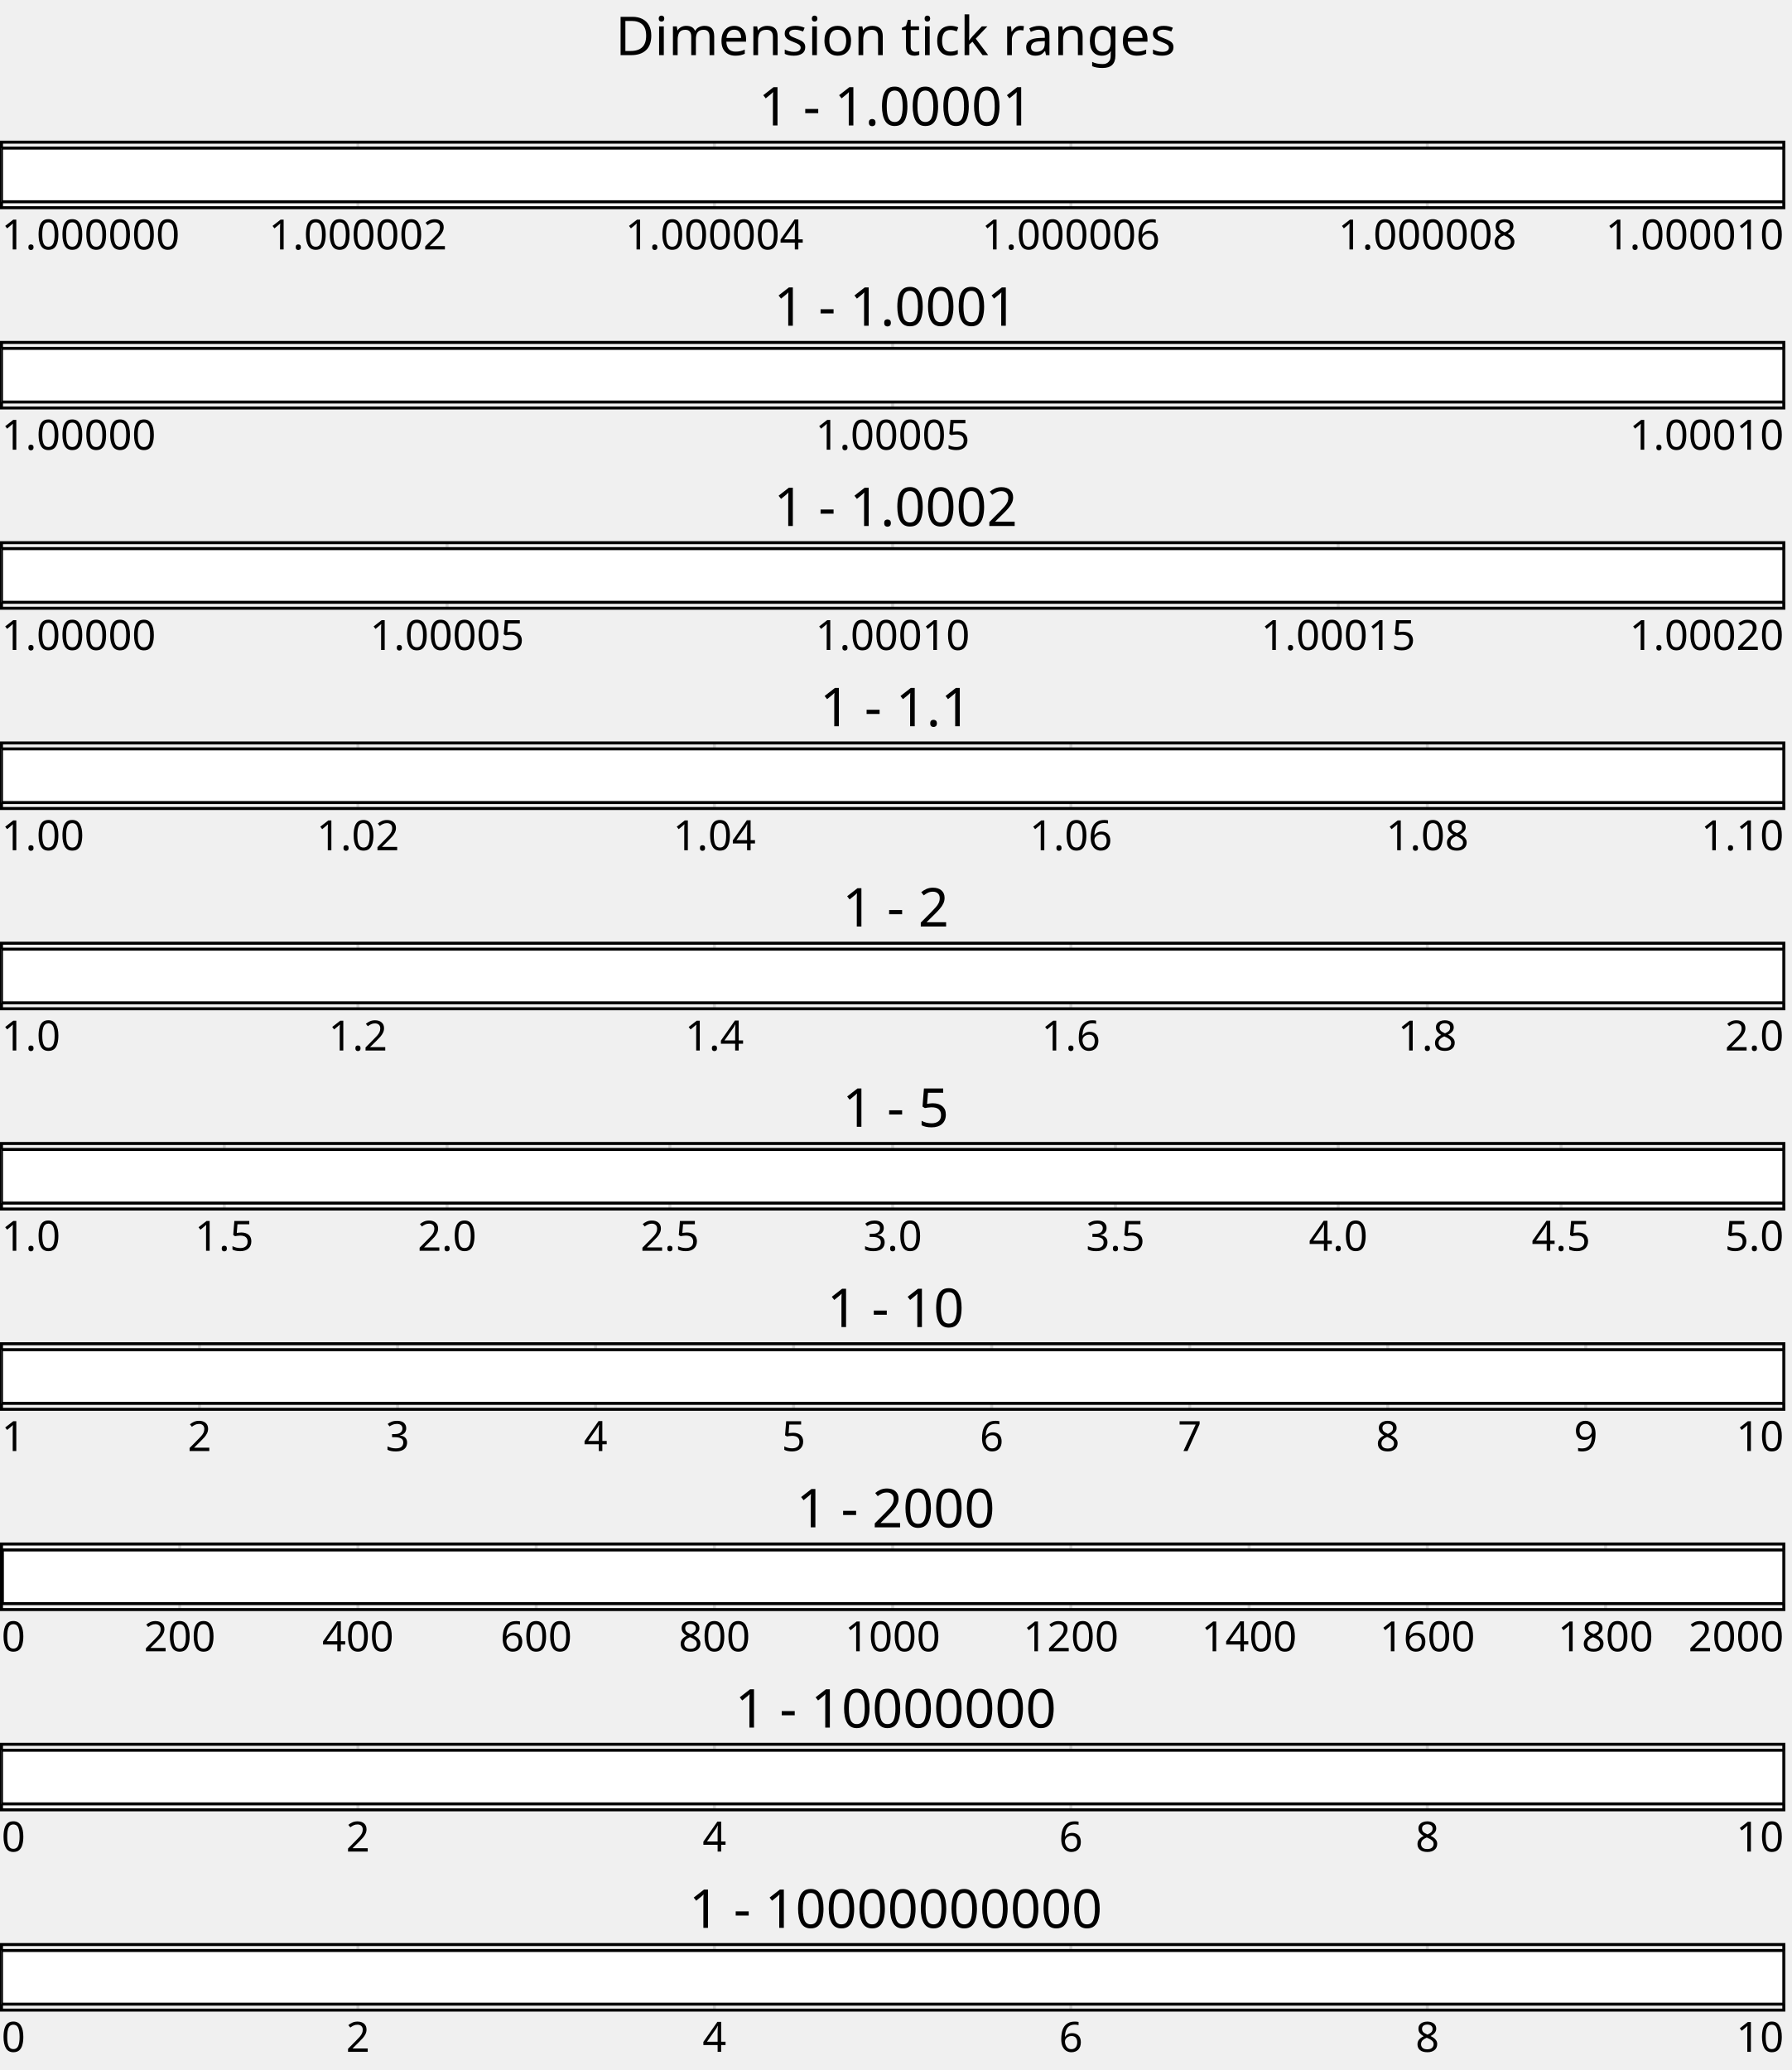
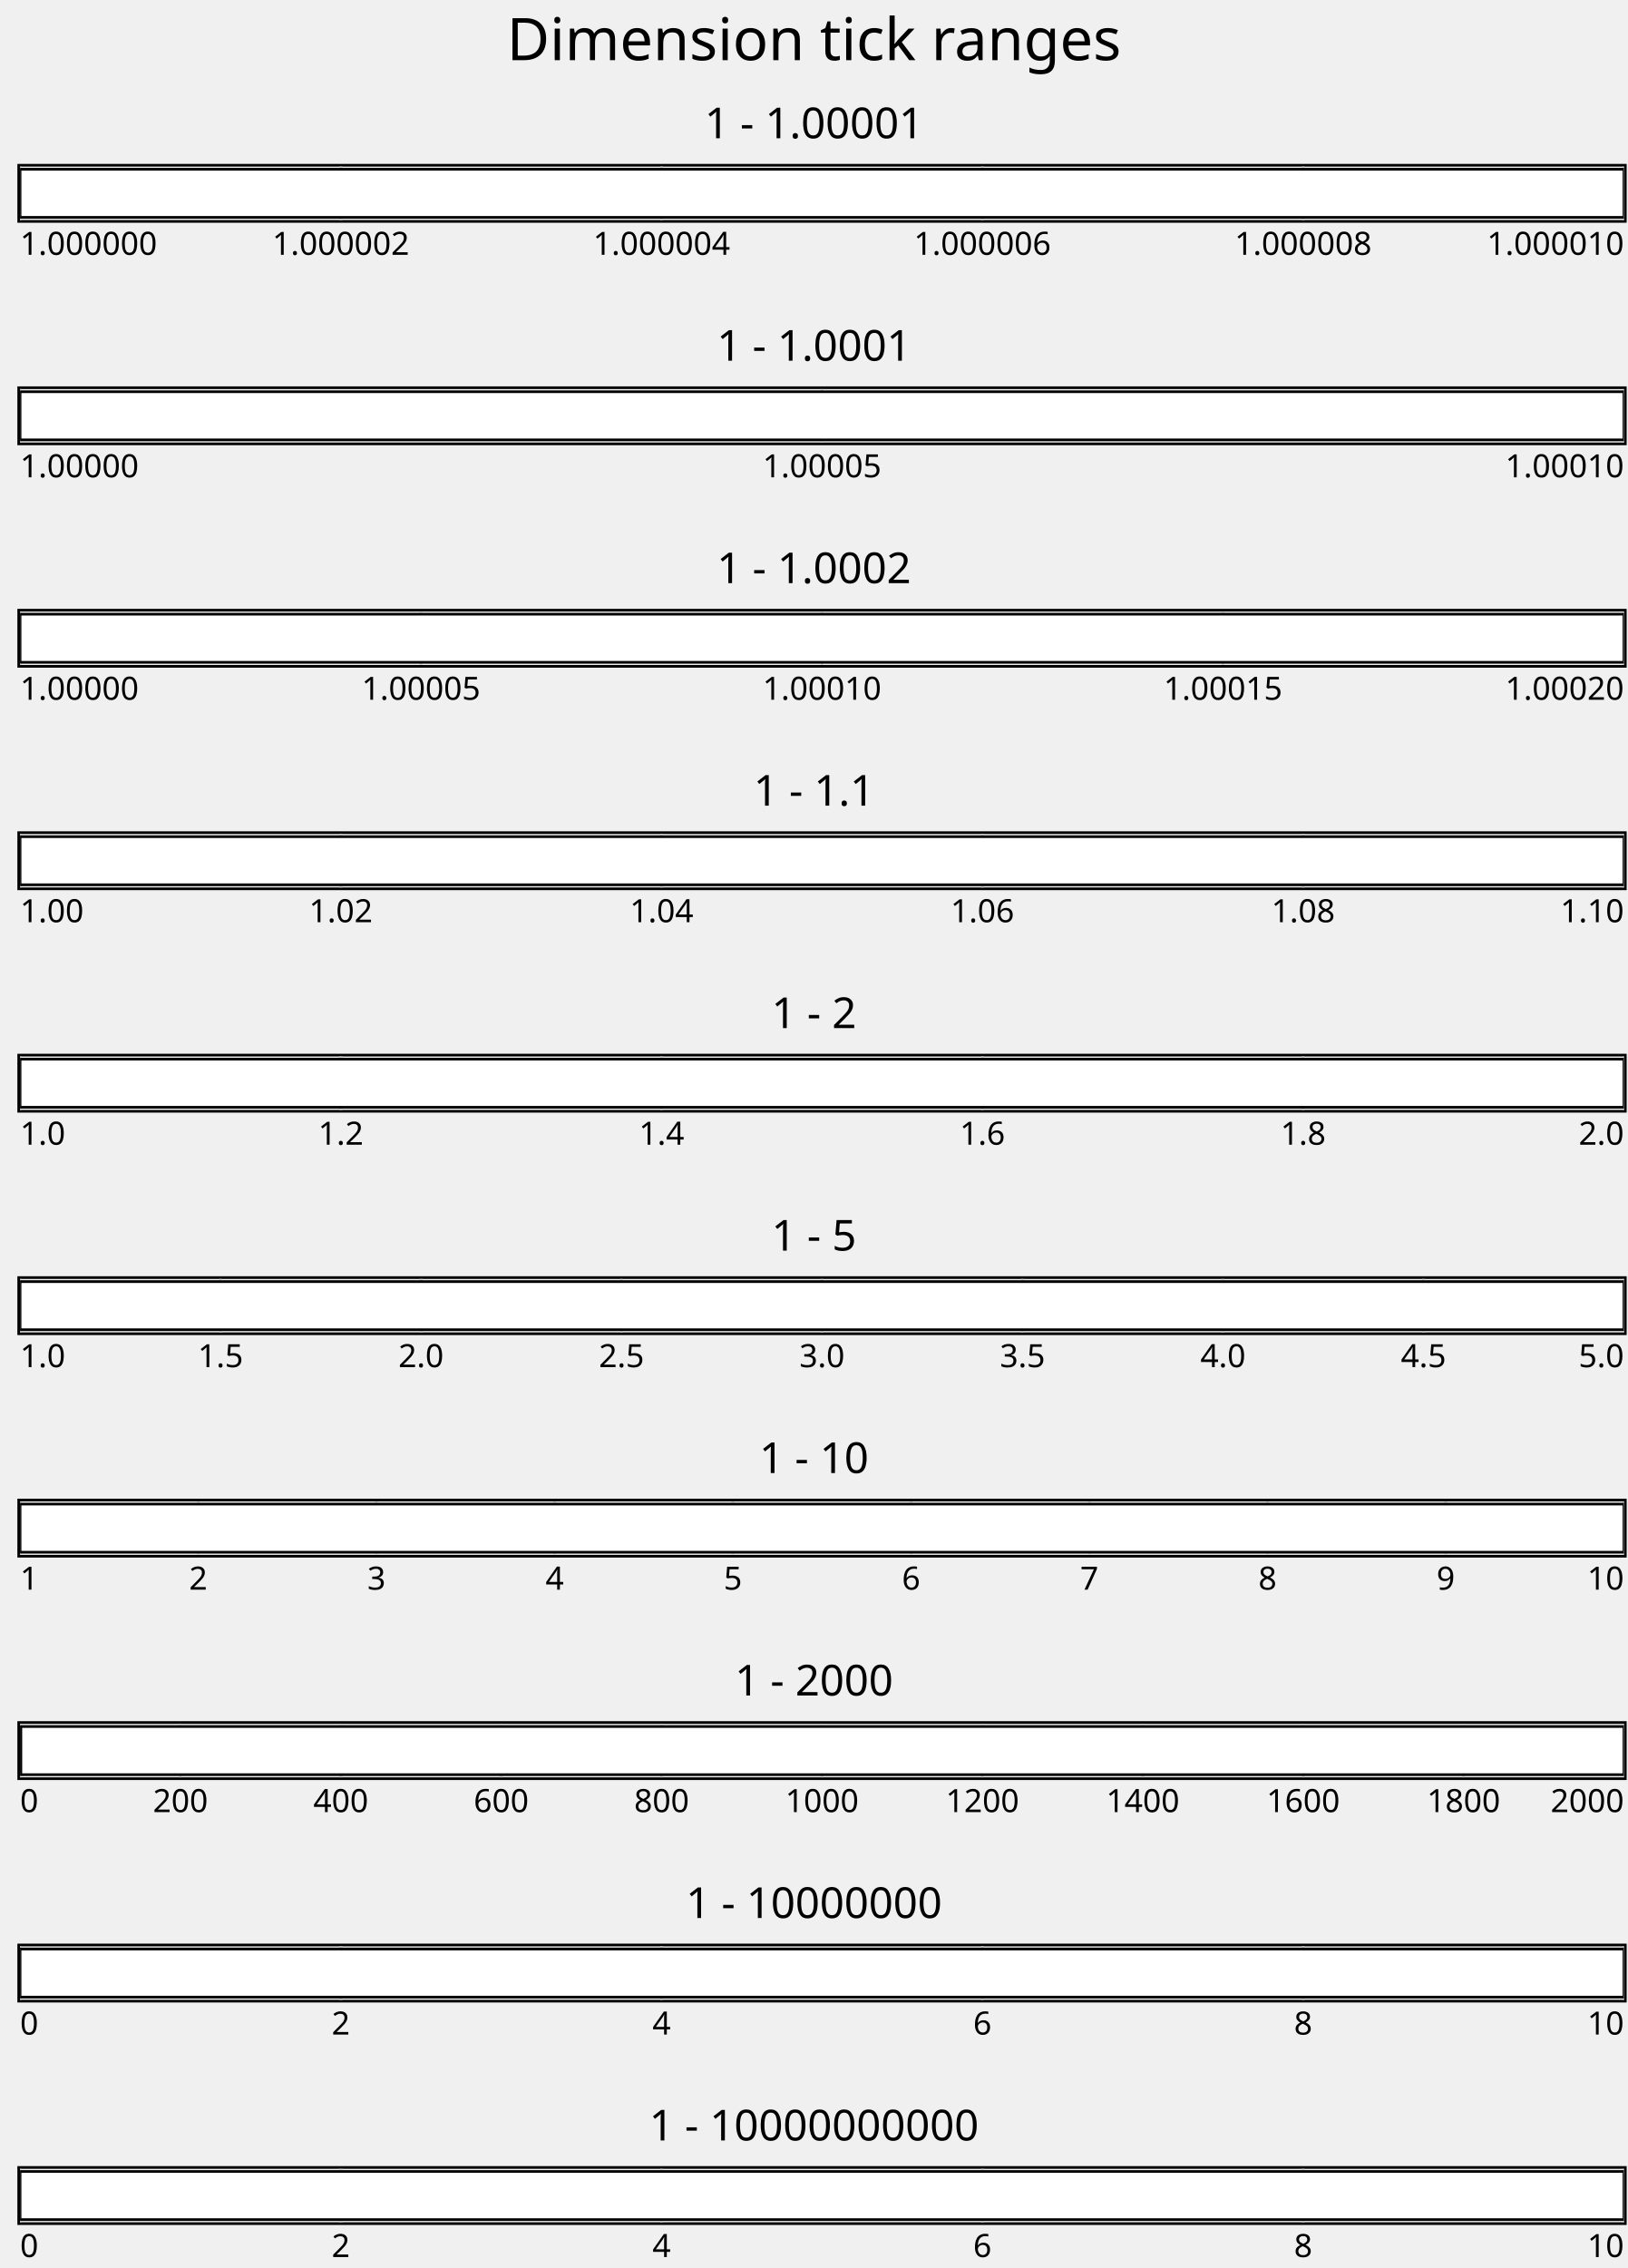
- <svg xmlns="http://www.w3.org/2000/svg" width="601" height="694.6" viewBox="0 0 601 694.6" transform="translate(0.5, 0.5)">
-   <g stroke="black" fill="white" font-family="sans-serif" font-size="14">
-     <text x="300" y="18" stroke="none" fill="black" font-size="18" text-anchor="middle">Dimension tick ranges</text>
-     <g transform="translate(0, 23.6)">
-       <g stroke="black" fill="white" font-family="sans-serif" font-size="14">
-         <text x="300" y="18" stroke="none" fill="black" font-size="18" text-anchor="middle">1 - 1.00001</text>
-         <path d="M 0 23.6 V 45.6 M 119.6 23.6 V 45.6 M 239.2 23.6 V 45.6 M 358.8 23.6 V 45.6 M 478.4 23.6 V 45.6 M 598 23.6 V 45.6" stroke="lightgray" />
-         <rect x="0" y="23.6" width="598" height="22" stroke="black" fill="none" stroke-width="1" />
-         <g>
-           <g text-anchor="middle" stroke="none" fill="black" font-size="14">
-             <text x="0" y="59.6" text-anchor="start">1.000000</text>
-             <text x="119.6" y="59.6">1.000002</text>
-             <text x="239.2" y="59.6">1.000004</text>
-             <text x="358.8" y="59.6">1.000006</text>
-             <text x="478.4" y="59.6">1.000008</text>
-             <text x="598" y="59.6" text-anchor="end">1.000010</text>
-           </g>
-         </g>
-         <defs>
-           <clipPath id="id13">
-             <rect x="0" y="23.6" width="598" height="22" />
-           </clipPath>
-         </defs>
-         <g clip-path="url(#id13)">
-           <g>
-             <rect x="0" y="25.6" width="598" height="18" fill="white" />
-           </g>
-         </g>
-         <g clip-path="url(#id13)" text-anchor="middle" stroke="none" fill="black" />
-         <g stroke="none" fill="black" />
-       </g>
-     </g>
-     <g transform="translate(0, 90.8)">
-       <g stroke="black" fill="white" font-family="sans-serif" font-size="14">
-         <text x="300" y="18" stroke="none" fill="black" font-size="18" text-anchor="middle">1 - 1.0001</text>
-         <path d="M 0 23.6 V 45.6 M 299 23.6 V 45.6 M 598 23.6 V 45.6" stroke="lightgray" />
-         <rect x="0" y="23.6" width="598" height="22" stroke="black" fill="none" stroke-width="1" />
-         <g>
-           <g text-anchor="middle" stroke="none" fill="black" font-size="14">
-             <text x="0" y="59.6" text-anchor="start">1.00000</text>
-             <text x="299" y="59.6">1.00005</text>
-             <text x="598" y="59.6" text-anchor="end">1.00010</text>
-           </g>
-         </g>
-         <defs>
-           <clipPath id="id14">
-             <rect x="0" y="23.6" width="598" height="22" />
-           </clipPath>
-         </defs>
-         <g clip-path="url(#id14)">
-           <g>
-             <rect x="0" y="25.6" width="598" height="18" fill="white" />
-           </g>
-         </g>
-         <g clip-path="url(#id14)" text-anchor="middle" stroke="none" fill="black" />
-         <g stroke="none" fill="black" />
-       </g>
-     </g>
-     <g transform="translate(0, 158)">
-       <g stroke="black" fill="white" font-family="sans-serif" font-size="14">
-         <text x="300" y="18" stroke="none" fill="black" font-size="18" text-anchor="middle">1 - 1.0002</text>
-         <path d="M 0 23.6 V 45.6 M 149.5 23.6 V 45.6 M 299 23.6 V 45.6 M 448.5 23.6 V 45.6 M 598 23.6 V 45.6" stroke="lightgray" />
-         <rect x="0" y="23.6" width="598" height="22" stroke="black" fill="none" stroke-width="1" />
-         <g>
-           <g text-anchor="middle" stroke="none" fill="black" font-size="14">
-             <text x="0" y="59.6" text-anchor="start">1.00000</text>
-             <text x="149.5" y="59.6">1.00005</text>
-             <text x="299" y="59.6">1.00010</text>
-             <text x="448.5" y="59.6">1.00015</text>
-             <text x="598" y="59.6" text-anchor="end">1.00020</text>
-           </g>
-         </g>
-         <defs>
-           <clipPath id="id15">
-             <rect x="0" y="23.6" width="598" height="22" />
-           </clipPath>
-         </defs>
-         <g clip-path="url(#id15)">
-           <g>
-             <rect x="0" y="25.6" width="598" height="18" fill="white" />
-           </g>
-         </g>
-         <g clip-path="url(#id15)" text-anchor="middle" stroke="none" fill="black" />
-         <g stroke="none" fill="black" />
-       </g>
-     </g>
-     <g transform="translate(0, 225.2)">
-       <g stroke="black" fill="white" font-family="sans-serif" font-size="14">
-         <text x="300" y="18" stroke="none" fill="black" font-size="18" text-anchor="middle">1 - 1.1</text>
-         <path d="M 0 23.6 V 45.6 M 119.6 23.6 V 45.6 M 239.2 23.6 V 45.6 M 358.8 23.6 V 45.6 M 478.4 23.6 V 45.6 M 598 23.6 V 45.6" stroke="lightgray" />
-         <rect x="0" y="23.6" width="598" height="22" stroke="black" fill="none" stroke-width="1" />
-         <g>
-           <g text-anchor="middle" stroke="none" fill="black" font-size="14">
-             <text x="0" y="59.6" text-anchor="start">1.00</text>
-             <text x="119.6" y="59.6">1.02</text>
-             <text x="239.2" y="59.6">1.04</text>
-             <text x="358.8" y="59.6">1.06</text>
-             <text x="478.4" y="59.6">1.08</text>
-             <text x="598" y="59.6" text-anchor="end">1.10</text>
-           </g>
-         </g>
-         <defs>
-           <clipPath id="id16">
-             <rect x="0" y="23.6" width="598" height="22" />
-           </clipPath>
-         </defs>
-         <g clip-path="url(#id16)">
-           <g>
-             <rect x="0" y="25.6" width="598" height="18" fill="white" />
-           </g>
-         </g>
-         <g clip-path="url(#id16)" text-anchor="middle" stroke="none" fill="black" />
-         <g stroke="none" fill="black" />
-       </g>
-     </g>
-     <g transform="translate(0, 292.4)">
-       <g stroke="black" fill="white" font-family="sans-serif" font-size="14">
-         <text x="300" y="18" stroke="none" fill="black" font-size="18" text-anchor="middle">1 - 2</text>
-         <path d="M 0 23.6 V 45.6 M 119.6 23.6 V 45.6 M 239.2 23.6 V 45.6 M 358.8 23.6 V 45.6 M 478.4 23.6 V 45.6 M 598 23.6 V 45.6" stroke="lightgray" />
-         <rect x="0" y="23.6" width="598" height="22" stroke="black" fill="none" stroke-width="1" />
-         <g>
-           <g text-anchor="middle" stroke="none" fill="black" font-size="14">
-             <text x="0" y="59.6" text-anchor="start">1.0</text>
-             <text x="119.6" y="59.6">1.2</text>
-             <text x="239.2" y="59.6">1.4</text>
-             <text x="358.8" y="59.6">1.6</text>
-             <text x="478.4" y="59.6">1.8</text>
-             <text x="598" y="59.6" text-anchor="end">2.0</text>
-           </g>
-         </g>
-         <defs>
-           <clipPath id="id17">
-             <rect x="0" y="23.6" width="598" height="22" />
-           </clipPath>
-         </defs>
-         <g clip-path="url(#id17)">
-           <g>
-             <rect x="0" y="25.6" width="598" height="18" fill="white" />
-           </g>
-         </g>
-         <g clip-path="url(#id17)" text-anchor="middle" stroke="none" fill="black" />
-         <g stroke="none" fill="black" />
-       </g>
-     </g>
-     <g transform="translate(0, 359.6)">
-       <g stroke="black" fill="white" font-family="sans-serif" font-size="14">
-         <text x="300" y="18" stroke="none" fill="black" font-size="18" text-anchor="middle">1 - 5</text>
-         <path d="M 0 23.6 V 45.6 M 74.75 23.6 V 45.6 M 149.5 23.6 V 45.6 M 224.25 23.6 V 45.6 M 299 23.6 V 45.6 M 373.75 23.6 V 45.6 M 448.5 23.6 V 45.6 M 523.25 23.6 V 45.6 M 598 23.6 V 45.6" stroke="lightgray" />
-         <rect x="0" y="23.6" width="598" height="22" stroke="black" fill="none" stroke-width="1" />
-         <g>
-           <g text-anchor="middle" stroke="none" fill="black" font-size="14">
-             <text x="0" y="59.6" text-anchor="start">1.0</text>
-             <text x="74.75" y="59.6">1.5</text>
-             <text x="149.5" y="59.6">2.0</text>
-             <text x="224.25" y="59.6">2.5</text>
-             <text x="299" y="59.6">3.0</text>
-             <text x="373.75" y="59.6">3.5</text>
-             <text x="448.5" y="59.6">4.0</text>
-             <text x="523.25" y="59.6">4.5</text>
-             <text x="598" y="59.6" text-anchor="end">5.0</text>
-           </g>
-         </g>
-         <defs>
-           <clipPath id="id18">
-             <rect x="0" y="23.6" width="598" height="22" />
-           </clipPath>
-         </defs>
-         <g clip-path="url(#id18)">
-           <g>
-             <rect x="0" y="25.6" width="598" height="18" fill="white" />
-           </g>
-         </g>
-         <g clip-path="url(#id18)" text-anchor="middle" stroke="none" fill="black" />
-         <g stroke="none" fill="black" />
-       </g>
-     </g>
-     <g transform="translate(0, 426.8)">
-       <g stroke="black" fill="white" font-family="sans-serif" font-size="14">
-         <text x="300" y="18" stroke="none" fill="black" font-size="18" text-anchor="middle">1 - 10</text>
-         <path d="M 0 23.6 V 45.6 M 66.444 23.6 V 45.6 M 132.889 23.6 V 45.6 M 199.333 23.6 V 45.6 M 265.778 23.6 V 45.6 M 332.222 23.6 V 45.6 M 398.667 23.6 V 45.6 M 465.111 23.6 V 45.6 M 531.556 23.6 V 45.6 M 598 23.6 V 45.6" stroke="lightgray" />
-         <rect x="0" y="23.6" width="598" height="22" stroke="black" fill="none" stroke-width="1" />
-         <g>
-           <g text-anchor="middle" stroke="none" fill="black" font-size="14">
-             <text x="0" y="59.6" text-anchor="start">1</text>
-             <text x="66.444" y="59.6">2</text>
-             <text x="132.889" y="59.6">3</text>
-             <text x="199.333" y="59.6">4</text>
-             <text x="265.778" y="59.6">5</text>
-             <text x="332.222" y="59.6">6</text>
-             <text x="398.667" y="59.6">7</text>
-             <text x="465.111" y="59.6">8</text>
-             <text x="531.556" y="59.6">9</text>
-             <text x="598" y="59.6" text-anchor="end">10</text>
-           </g>
-         </g>
-         <defs>
-           <clipPath id="id19">
-             <rect x="0" y="23.6" width="598" height="22" />
-           </clipPath>
-         </defs>
-         <g clip-path="url(#id19)">
-           <g>
-             <rect x="0" y="25.6" width="598" height="18" fill="white" />
-           </g>
-         </g>
-         <g clip-path="url(#id19)" text-anchor="middle" stroke="none" fill="black" />
-         <g stroke="none" fill="black" />
-       </g>
-     </g>
-     <g transform="translate(0, 494)">
-       <g stroke="black" fill="white" font-family="sans-serif" font-size="14">
-         <text x="300" y="18" stroke="none" fill="black" font-size="18" text-anchor="middle">1 - 2000</text>
-         <path d="M 0 23.6 V 45.6 M 59.8 23.6 V 45.6 M 119.6 23.6 V 45.6 M 179.4 23.6 V 45.6 M 239.2 23.6 V 45.6 M 299 23.6 V 45.6 M 358.8 23.6 V 45.6 M 418.6 23.6 V 45.6 M 478.4 23.6 V 45.6 M 538.2 23.6 V 45.6 M 598 23.6 V 45.6" stroke="lightgray" />
-         <rect x="0" y="23.6" width="598" height="22" stroke="black" fill="none" stroke-width="1" />
-         <g>
-           <g text-anchor="middle" stroke="none" fill="black" font-size="14">
-             <text x="0" y="59.6" text-anchor="start">0</text>
-             <text x="59.8" y="59.6">200</text>
-             <text x="119.6" y="59.6">400</text>
-             <text x="179.4" y="59.6">600</text>
-             <text x="239.2" y="59.6">800</text>
-             <text x="299" y="59.6">1000</text>
-             <text x="358.8" y="59.6">1200</text>
-             <text x="418.6" y="59.6">1400</text>
-             <text x="478.4" y="59.6">1600</text>
-             <text x="538.2" y="59.6">1800</text>
-             <text x="598" y="59.6" text-anchor="end">2000</text>
-           </g>
-         </g>
-         <defs>
-           <clipPath id="id20">
-             <rect x="0" y="23.6" width="598" height="22" />
-           </clipPath>
-         </defs>
-         <g clip-path="url(#id20)">
-           <g>
-             <rect x="0.299" y="25.6" width="597.701" height="18" fill="white" />
-           </g>
-         </g>
-         <g clip-path="url(#id20)" text-anchor="middle" stroke="none" fill="black" />
-         <g stroke="none" fill="black" />
-       </g>
-     </g>
-     <g transform="translate(0, 561.2)">
-       <g stroke="black" fill="white" font-family="sans-serif" font-size="14">
-         <text x="300" y="18" stroke="none" fill="black" font-size="18" text-anchor="middle">1 - 10000000</text>
-         <path d="M 0 23.6 V 45.6 M 119.6 23.6 V 45.6 M 239.2 23.6 V 45.6 M 358.8 23.6 V 45.6 M 478.4 23.6 V 45.6 M 598 23.6 V 45.6" stroke="lightgray" />
-         <rect x="0" y="23.6" width="598" height="22" stroke="black" fill="none" stroke-width="1" />
-         <g>
-           <g text-anchor="middle" stroke="none" fill="black" font-size="14">
-             <text x="0" y="59.6" text-anchor="start">0</text>
-             <text x="119.6" y="59.6">2</text>
-             <text x="239.2" y="59.6">4</text>
-             <text x="358.8" y="59.6">6</text>
-             <text x="478.4" y="59.6">8</text>
-             <text x="598" y="59.6" text-anchor="end">10</text>
-           </g>
-         </g>
-         <defs>
-           <clipPath id="id21">
-             <rect x="0" y="23.6" width="598" height="22" />
-           </clipPath>
-         </defs>
-         <g clip-path="url(#id21)">
-           <g>
-             <rect x="0" y="25.6" width="598" height="18" fill="white" />
-           </g>
-         </g>
-         <g clip-path="url(#id21)" text-anchor="middle" stroke="none" fill="black" />
-         <g stroke="none" fill="black" />
-       </g>
-     </g>
-     <g transform="translate(0, 628.4)">
-       <g stroke="black" fill="white" font-family="sans-serif" font-size="14">
-         <text x="300" y="18" stroke="none" fill="black" font-size="18" text-anchor="middle">1 - 10000000000</text>
-         <path d="M 0 23.6 V 45.6 M 119.6 23.6 V 45.6 M 239.2 23.6 V 45.6 M 358.8 23.6 V 45.6 M 478.4 23.6 V 45.6 M 598 23.6 V 45.6" stroke="lightgray" />
-         <rect x="0" y="23.6" width="598" height="22" stroke="black" fill="none" stroke-width="1" />
-         <g>
-           <g text-anchor="middle" stroke="none" fill="black" font-size="14">
-             <text x="0" y="59.6" text-anchor="start">0</text>
-             <text x="119.6" y="59.6">2</text>
-             <text x="239.2" y="59.6">4</text>
-             <text x="358.8" y="59.6">6</text>
-             <text x="478.4" y="59.6">8</text>
-             <text x="598" y="59.6" text-anchor="end">10</text>
-           </g>
-         </g>
-         <defs>
-           <clipPath id="id22">
-             <rect x="0" y="23.6" width="598" height="22" />
-           </clipPath>
-         </defs>
-         <g clip-path="url(#id22)">
-           <g>
-             <rect x="0" y="25.6" width="598" height="18" fill="white" />
-           </g>
-         </g>
-         <g clip-path="url(#id22)" text-anchor="middle" stroke="none" fill="black" />
-         <g stroke="none" fill="black" />
+ <svg xmlns="http://www.w3.org/2000/svg" width="609" height="848.2" viewBox="0 0 609 848.2" transform="translate(0.5, 0.5)">
+   <g class="layout">
+     <g fill="black" font-family="sans-serif" font-size="22" text-anchor="middle" transform="translate(180.272,0)">
+       <text y="22" x="123.728">Dimension tick ranges</text>
+     </g>
+     <g transform="translate(0,35.2)">
+       <g class="layout">
+         <g fill="black" font-family="sans-serif" font-size="16" text-anchor="middle" transform="translate(257.488,0)">
+           <text y="16" x="46.512">1 - 1.00001</text>
+         </g>
+         <g transform="translate(0,26.6)">
+           <g class="legend" font-family="sans-serif" font-size="12" text-anchor="end" transform="translate(0, 0)" />
+         </g>
+         <g transform="translate(6,25.6)">
+           <rect x="0.5" y="0.5" width="601" height="21" stroke="black" fill="none" class="frame" stroke-width="1" />
+         </g>
+         <g transform="translate(7,26.6)">
+           <g class="plot" clip-path="url(#id13)">
+             <defs>
+               <clipPath id="id13">
+                 <rect width="600" height="20" />
+               </clipPath>
+             </defs>
+             <path d="M 0 0 V 20 M 120 0 V 20 M 240 0 V 20 M 360 0 V 20 M 480 0 V 20 M 600 0 V 20" stroke="lightgray" class="x-grid" />
+             <g stroke="black" stroke-width="1" class="period">
+               <rect x="0" y="1" width="600" height="18" fill="white" />
+             </g>
+             <g class="labels" font-family="sans-serif" font-size="12" text-anchor="middle" />
+           </g>
+         </g>
+         <g transform="translate(7,47.6)">
+           <g class="x-axis-labels" font-family="sans-serif" font-size="12" text-anchor="middle" stroke="none" fill="black">
+             <text x="0" y="12" text-anchor="start">1.000000</text>
+             <text x="120" y="12">1.000002</text>
+             <text x="240" y="12">1.000004</text>
+             <text x="360" y="12">1.000006</text>
+             <text x="480" y="12">1.000008</text>
+             <text x="600" y="12" text-anchor="end">1.000010</text>
+           </g>
+         </g>
+       </g>
+     </g>
+     <g transform="translate(0,118.4)">
+       <g class="layout">
+         <g fill="black" font-family="sans-serif" font-size="16" text-anchor="middle" transform="translate(262.58,0)">
+           <text y="16" x="41.42">1 - 1.0001</text>
+         </g>
+         <g transform="translate(0,26.6)">
+           <g class="legend" font-family="sans-serif" font-size="12" text-anchor="end" transform="translate(0, 0)" />
+         </g>
+         <g transform="translate(6,25.6)">
+           <rect x="0.5" y="0.5" width="601" height="21" stroke="black" fill="none" class="frame" stroke-width="1" />
+         </g>
+         <g transform="translate(7,26.6)">
+           <g class="plot" clip-path="url(#id14)">
+             <defs>
+               <clipPath id="id14">
+                 <rect width="600" height="20" />
+               </clipPath>
+             </defs>
+             <path d="M 0 0 V 20 M 300 0 V 20 M 600 0 V 20" stroke="lightgray" class="x-grid" />
+             <g stroke="black" stroke-width="1" class="period">
+               <rect x="0" y="1" width="600" height="18" fill="white" />
+             </g>
+             <g class="labels" font-family="sans-serif" font-size="12" text-anchor="middle" />
+           </g>
+         </g>
+         <g transform="translate(7,47.6)">
+           <g class="x-axis-labels" font-family="sans-serif" font-size="12" text-anchor="middle" stroke="none" fill="black">
+             <text x="0" y="12" text-anchor="start">1.00000</text>
+             <text x="300" y="12">1.00005</text>
+             <text x="600" y="12" text-anchor="end">1.00010</text>
+           </g>
+         </g>
+       </g>
+     </g>
+     <g transform="translate(0,201.6)">
+       <g class="layout">
+         <g fill="black" font-family="sans-serif" font-size="16" text-anchor="middle" transform="translate(262.58,0)">
+           <text y="16" x="41.42">1 - 1.0002</text>
+         </g>
+         <g transform="translate(0,26.6)">
+           <g class="legend" font-family="sans-serif" font-size="12" text-anchor="end" transform="translate(0, 0)" />
+         </g>
+         <g transform="translate(6,25.6)">
+           <rect x="0.5" y="0.5" width="601" height="21" stroke="black" fill="none" class="frame" stroke-width="1" />
+         </g>
+         <g transform="translate(7,26.6)">
+           <g class="plot" clip-path="url(#id15)">
+             <defs>
+               <clipPath id="id15">
+                 <rect width="600" height="20" />
+               </clipPath>
+             </defs>
+             <path d="M 0 0 V 20 M 150 0 V 20 M 300 0 V 20 M 450 0 V 20 M 600 0 V 20" stroke="lightgray" class="x-grid" />
+             <g stroke="black" stroke-width="1" class="period">
+               <rect x="0" y="1" width="600" height="18" fill="white" />
+             </g>
+             <g class="labels" font-family="sans-serif" font-size="12" text-anchor="middle" />
+           </g>
+         </g>
+         <g transform="translate(7,47.6)">
+           <g class="x-axis-labels" font-family="sans-serif" font-size="12" text-anchor="middle" stroke="none" fill="black">
+             <text x="0" y="12" text-anchor="start">1.00000</text>
+             <text x="150" y="12">1.00005</text>
+             <text x="300" y="12">1.00010</text>
+             <text x="450" y="12">1.00015</text>
+             <text x="600" y="12" text-anchor="end">1.00020</text>
+           </g>
+         </g>
+       </g>
+     </g>
+     <g transform="translate(0,284.8)">
+       <g class="layout">
+         <g fill="black" font-family="sans-serif" font-size="16" text-anchor="middle" transform="translate(277.856,0)">
+           <text y="16" x="26.144">1 - 1.1</text>
+         </g>
+         <g transform="translate(0,26.6)">
+           <g class="legend" font-family="sans-serif" font-size="12" text-anchor="end" transform="translate(0, 0)" />
+         </g>
+         <g transform="translate(6,25.6)">
+           <rect x="0.5" y="0.5" width="601" height="21" stroke="black" fill="none" class="frame" stroke-width="1" />
+         </g>
+         <g transform="translate(7,26.6)">
+           <g class="plot" clip-path="url(#id16)">
+             <defs>
+               <clipPath id="id16">
+                 <rect width="600" height="20" />
+               </clipPath>
+             </defs>
+             <path d="M 0 0 V 20 M 120 0 V 20 M 240 0 V 20 M 360 0 V 20 M 480 0 V 20 M 600 0 V 20" stroke="lightgray" class="x-grid" />
+             <g stroke="black" stroke-width="1" class="period">
+               <rect x="0" y="1" width="600" height="18" fill="white" />
+             </g>
+             <g class="labels" font-family="sans-serif" font-size="12" text-anchor="middle" />
+           </g>
+         </g>
+         <g transform="translate(7,47.6)">
+           <g class="x-axis-labels" font-family="sans-serif" font-size="12" text-anchor="middle" stroke="none" fill="black">
+             <text x="0" y="12" text-anchor="start">1.00</text>
+             <text x="120" y="12">1.02</text>
+             <text x="240" y="12">1.04</text>
+             <text x="360" y="12">1.06</text>
+             <text x="480" y="12">1.08</text>
+             <text x="600" y="12" text-anchor="end">1.10</text>
+           </g>
+         </g>
+       </g>
+     </g>
+     <g transform="translate(0,368)">
+       <g class="layout">
+         <g fill="black" font-family="sans-serif" font-size="16" text-anchor="middle" transform="translate(285.456,0)">
+           <text y="16" x="18.544">1 - 2</text>
+         </g>
+         <g transform="translate(0,26.6)">
+           <g class="legend" font-family="sans-serif" font-size="12" text-anchor="end" transform="translate(0, 0)" />
+         </g>
+         <g transform="translate(6,25.6)">
+           <rect x="0.5" y="0.5" width="601" height="21" stroke="black" fill="none" class="frame" stroke-width="1" />
+         </g>
+         <g transform="translate(7,26.6)">
+           <g class="plot" clip-path="url(#id17)">
+             <defs>
+               <clipPath id="id17">
+                 <rect width="600" height="20" />
+               </clipPath>
+             </defs>
+             <path d="M 0 0 V 20 M 120 0 V 20 M 240 0 V 20 M 360 0 V 20 M 480 0 V 20 M 600 0 V 20" stroke="lightgray" class="x-grid" />
+             <g stroke="black" stroke-width="1" class="period">
+               <rect x="0" y="1" width="600" height="18" fill="white" />
+             </g>
+             <g class="labels" font-family="sans-serif" font-size="12" text-anchor="middle" />
+           </g>
+         </g>
+         <g transform="translate(7,47.6)">
+           <g class="x-axis-labels" font-family="sans-serif" font-size="12" text-anchor="middle" stroke="none" fill="black">
+             <text x="0" y="12" text-anchor="start">1.0</text>
+             <text x="120" y="12">1.2</text>
+             <text x="240" y="12">1.4</text>
+             <text x="360" y="12">1.6</text>
+             <text x="480" y="12">1.8</text>
+             <text x="600" y="12" text-anchor="end">2.0</text>
+           </g>
+         </g>
+       </g>
+     </g>
+     <g transform="translate(0,451.2)">
+       <g class="layout">
+         <g fill="black" font-family="sans-serif" font-size="16" text-anchor="middle" transform="translate(285.456,0)">
+           <text y="16" x="18.544">1 - 5</text>
+         </g>
+         <g transform="translate(0,26.6)">
+           <g class="legend" font-family="sans-serif" font-size="12" text-anchor="end" transform="translate(0, 0)" />
+         </g>
+         <g transform="translate(6,25.6)">
+           <rect x="0.5" y="0.5" width="601" height="21" stroke="black" fill="none" class="frame" stroke-width="1" />
+         </g>
+         <g transform="translate(7,26.6)">
+           <g class="plot" clip-path="url(#id18)">
+             <defs>
+               <clipPath id="id18">
+                 <rect width="600" height="20" />
+               </clipPath>
+             </defs>
+             <path d="M 0 0 V 20 M 75 0 V 20 M 150 0 V 20 M 225 0 V 20 M 300 0 V 20 M 375 0 V 20 M 450 0 V 20 M 525 0 V 20 M 600 0 V 20" stroke="lightgray" class="x-grid" />
+             <g stroke="black" stroke-width="1" class="period">
+               <rect x="0" y="1" width="600" height="18" fill="white" />
+             </g>
+             <g class="labels" font-family="sans-serif" font-size="12" text-anchor="middle" />
+           </g>
+         </g>
+         <g transform="translate(7,47.6)">
+           <g class="x-axis-labels" font-family="sans-serif" font-size="12" text-anchor="middle" stroke="none" fill="black">
+             <text x="0" y="12" text-anchor="start">1.0</text>
+             <text x="75" y="12">1.5</text>
+             <text x="150" y="12">2.0</text>
+             <text x="225" y="12">2.5</text>
+             <text x="300" y="12">3.0</text>
+             <text x="375" y="12">3.5</text>
+             <text x="450" y="12">4.0</text>
+             <text x="525" y="12">4.5</text>
+             <text x="600" y="12" text-anchor="end">5.0</text>
+           </g>
+         </g>
+       </g>
+     </g>
+     <g transform="translate(0,534.4)">
+       <g class="layout">
+         <g fill="black" font-family="sans-serif" font-size="16" text-anchor="middle" transform="translate(280.364,0)">
+           <text y="16" x="23.636">1 - 10</text>
+         </g>
+         <g transform="translate(0,26.6)">
+           <g class="legend" font-family="sans-serif" font-size="12" text-anchor="end" transform="translate(0, 0)" />
+         </g>
+         <g transform="translate(6,25.6)">
+           <rect x="0.5" y="0.5" width="601" height="21" stroke="black" fill="none" class="frame" stroke-width="1" />
+         </g>
+         <g transform="translate(7,26.6)">
+           <g class="plot" clip-path="url(#id19)">
+             <defs>
+               <clipPath id="id19">
+                 <rect width="600" height="20" />
+               </clipPath>
+             </defs>
+             <path d="M 0 0 V 20 M 66.667 0 V 20 M 133.333 0 V 20 M 200 0 V 20 M 266.667 0 V 20 M 333.333 0 V 20 M 400 0 V 20 M 466.667 0 V 20 M 533.333 0 V 20 M 600 0 V 20" stroke="lightgray" class="x-grid" />
+             <g stroke="black" stroke-width="1" class="period">
+               <rect x="0" y="1" width="600" height="18" fill="white" />
+             </g>
+             <g class="labels" font-family="sans-serif" font-size="12" text-anchor="middle" />
+           </g>
+         </g>
+         <g transform="translate(7,47.6)">
+           <g class="x-axis-labels" font-family="sans-serif" font-size="12" text-anchor="middle" stroke="none" fill="black">
+             <text x="0" y="12" text-anchor="start">1</text>
+             <text x="66.667" y="12">2</text>
+             <text x="133.333" y="12">3</text>
+             <text x="200" y="12">4</text>
+             <text x="266.667" y="12">5</text>
+             <text x="333.333" y="12">6</text>
+             <text x="400" y="12">7</text>
+             <text x="466.667" y="12">8</text>
+             <text x="533.333" y="12">9</text>
+             <text x="600" y="12" text-anchor="end">10</text>
+           </g>
+         </g>
+       </g>
+     </g>
+     <g transform="translate(0,617.6)">
+       <g class="layout">
+         <g fill="black" font-family="sans-serif" font-size="16" text-anchor="middle" transform="translate(270.18,0)">
+           <text y="16" x="33.82">1 - 2000</text>
+         </g>
+         <g transform="translate(0,26.6)">
+           <g class="legend" font-family="sans-serif" font-size="12" text-anchor="end" transform="translate(0, 0)" />
+         </g>
+         <g transform="translate(6,25.6)">
+           <rect x="0.5" y="0.5" width="601" height="21" stroke="black" fill="none" class="frame" stroke-width="1" />
+         </g>
+         <g transform="translate(7,26.6)">
+           <g class="plot" clip-path="url(#id20)">
+             <defs>
+               <clipPath id="id20">
+                 <rect width="600" height="20" />
+               </clipPath>
+             </defs>
+             <path d="M 0 0 V 20 M 60 0 V 20 M 120 0 V 20 M 180 0 V 20 M 240 0 V 20 M 300 0 V 20 M 360 0 V 20 M 420 0 V 20 M 480 0 V 20 M 540 0 V 20 M 600 0 V 20" stroke="lightgray" class="x-grid" />
+             <g stroke="black" stroke-width="1" class="period">
+               <rect x="0.3" y="1" width="599.7" height="18" fill="white" />
+             </g>
+             <g class="labels" font-family="sans-serif" font-size="12" text-anchor="middle" />
+           </g>
+         </g>
+         <g transform="translate(7,47.6)">
+           <g class="x-axis-labels" font-family="sans-serif" font-size="12" text-anchor="middle" stroke="none" fill="black">
+             <text x="0" y="12" text-anchor="start">0</text>
+             <text x="60" y="12">200</text>
+             <text x="120" y="12">400</text>
+             <text x="180" y="12">600</text>
+             <text x="240" y="12">800</text>
+             <text x="300" y="12">1000</text>
+             <text x="360" y="12">1200</text>
+             <text x="420" y="12">1400</text>
+             <text x="480" y="12">1600</text>
+             <text x="540" y="12">1800</text>
+             <text x="600" y="12" text-anchor="end">2000</text>
+           </g>
+         </g>
+       </g>
+     </g>
+     <g transform="translate(0,700.8)">
+       <g class="layout">
+         <g fill="black" font-family="sans-serif" font-size="16" text-anchor="middle" transform="translate(249.812,0)">
+           <text y="16" x="54.188">1 - 10000000</text>
+         </g>
+         <g transform="translate(0,26.6)">
+           <g class="legend" font-family="sans-serif" font-size="12" text-anchor="end" transform="translate(0, 0)" />
+         </g>
+         <g transform="translate(6,25.6)">
+           <rect x="0.5" y="0.5" width="601" height="21" stroke="black" fill="none" class="frame" stroke-width="1" />
+         </g>
+         <g transform="translate(7,26.6)">
+           <g class="plot" clip-path="url(#id21)">
+             <defs>
+               <clipPath id="id21">
+                 <rect width="600" height="20" />
+               </clipPath>
+             </defs>
+             <path d="M 0 0 V 20 M 120 0 V 20 M 240 0 V 20 M 360 0 V 20 M 480 0 V 20 M 600 0 V 20" stroke="lightgray" class="x-grid" />
+             <g stroke="black" stroke-width="1" class="period">
+               <rect x="0" y="1" width="600" height="18" fill="white" />
+             </g>
+             <g class="labels" font-family="sans-serif" font-size="12" text-anchor="middle" />
+           </g>
+         </g>
+         <g transform="translate(7,47.6)">
+           <g class="x-axis-labels" font-family="sans-serif" font-size="12" text-anchor="middle" stroke="none" fill="black">
+             <text x="0" y="12" text-anchor="start">0</text>
+             <text x="120" y="12">2</text>
+             <text x="240" y="12">4</text>
+             <text x="360" y="12">6</text>
+             <text x="480" y="12">8</text>
+             <text x="600" y="12" text-anchor="end">10</text>
+           </g>
+         </g>
+       </g>
+     </g>
+     <g transform="translate(0,784)">
+       <g class="layout">
+         <g fill="black" font-family="sans-serif" font-size="16" text-anchor="middle" transform="translate(234.536,0)">
+           <text y="16" x="69.464">1 - 10000000000</text>
+         </g>
+         <g transform="translate(0,26.6)">
+           <g class="legend" font-family="sans-serif" font-size="12" text-anchor="end" transform="translate(0, 0)" />
+         </g>
+         <g transform="translate(6,25.6)">
+           <rect x="0.5" y="0.5" width="601" height="21" stroke="black" fill="none" class="frame" stroke-width="1" />
+         </g>
+         <g transform="translate(7,26.6)">
+           <g class="plot" clip-path="url(#id22)">
+             <defs>
+               <clipPath id="id22">
+                 <rect width="600" height="20" />
+               </clipPath>
+             </defs>
+             <path d="M 0 0 V 20 M 120 0 V 20 M 240 0 V 20 M 360 0 V 20 M 480 0 V 20 M 600 0 V 20" stroke="lightgray" class="x-grid" />
+             <g stroke="black" stroke-width="1" class="period">
+               <rect x="0" y="1" width="600" height="18" fill="white" />
+             </g>
+             <g class="labels" font-family="sans-serif" font-size="12" text-anchor="middle" />
+           </g>
+         </g>
+         <g transform="translate(7,47.6)">
+           <g class="x-axis-labels" font-family="sans-serif" font-size="12" text-anchor="middle" stroke="none" fill="black">
+             <text x="0" y="12" text-anchor="start">0</text>
+             <text x="120" y="12">2</text>
+             <text x="240" y="12">4</text>
+             <text x="360" y="12">6</text>
+             <text x="480" y="12">8</text>
+             <text x="600" y="12" text-anchor="end">10</text>
+           </g>
+         </g>
      </g>
    </g>
  </g>
</svg>
